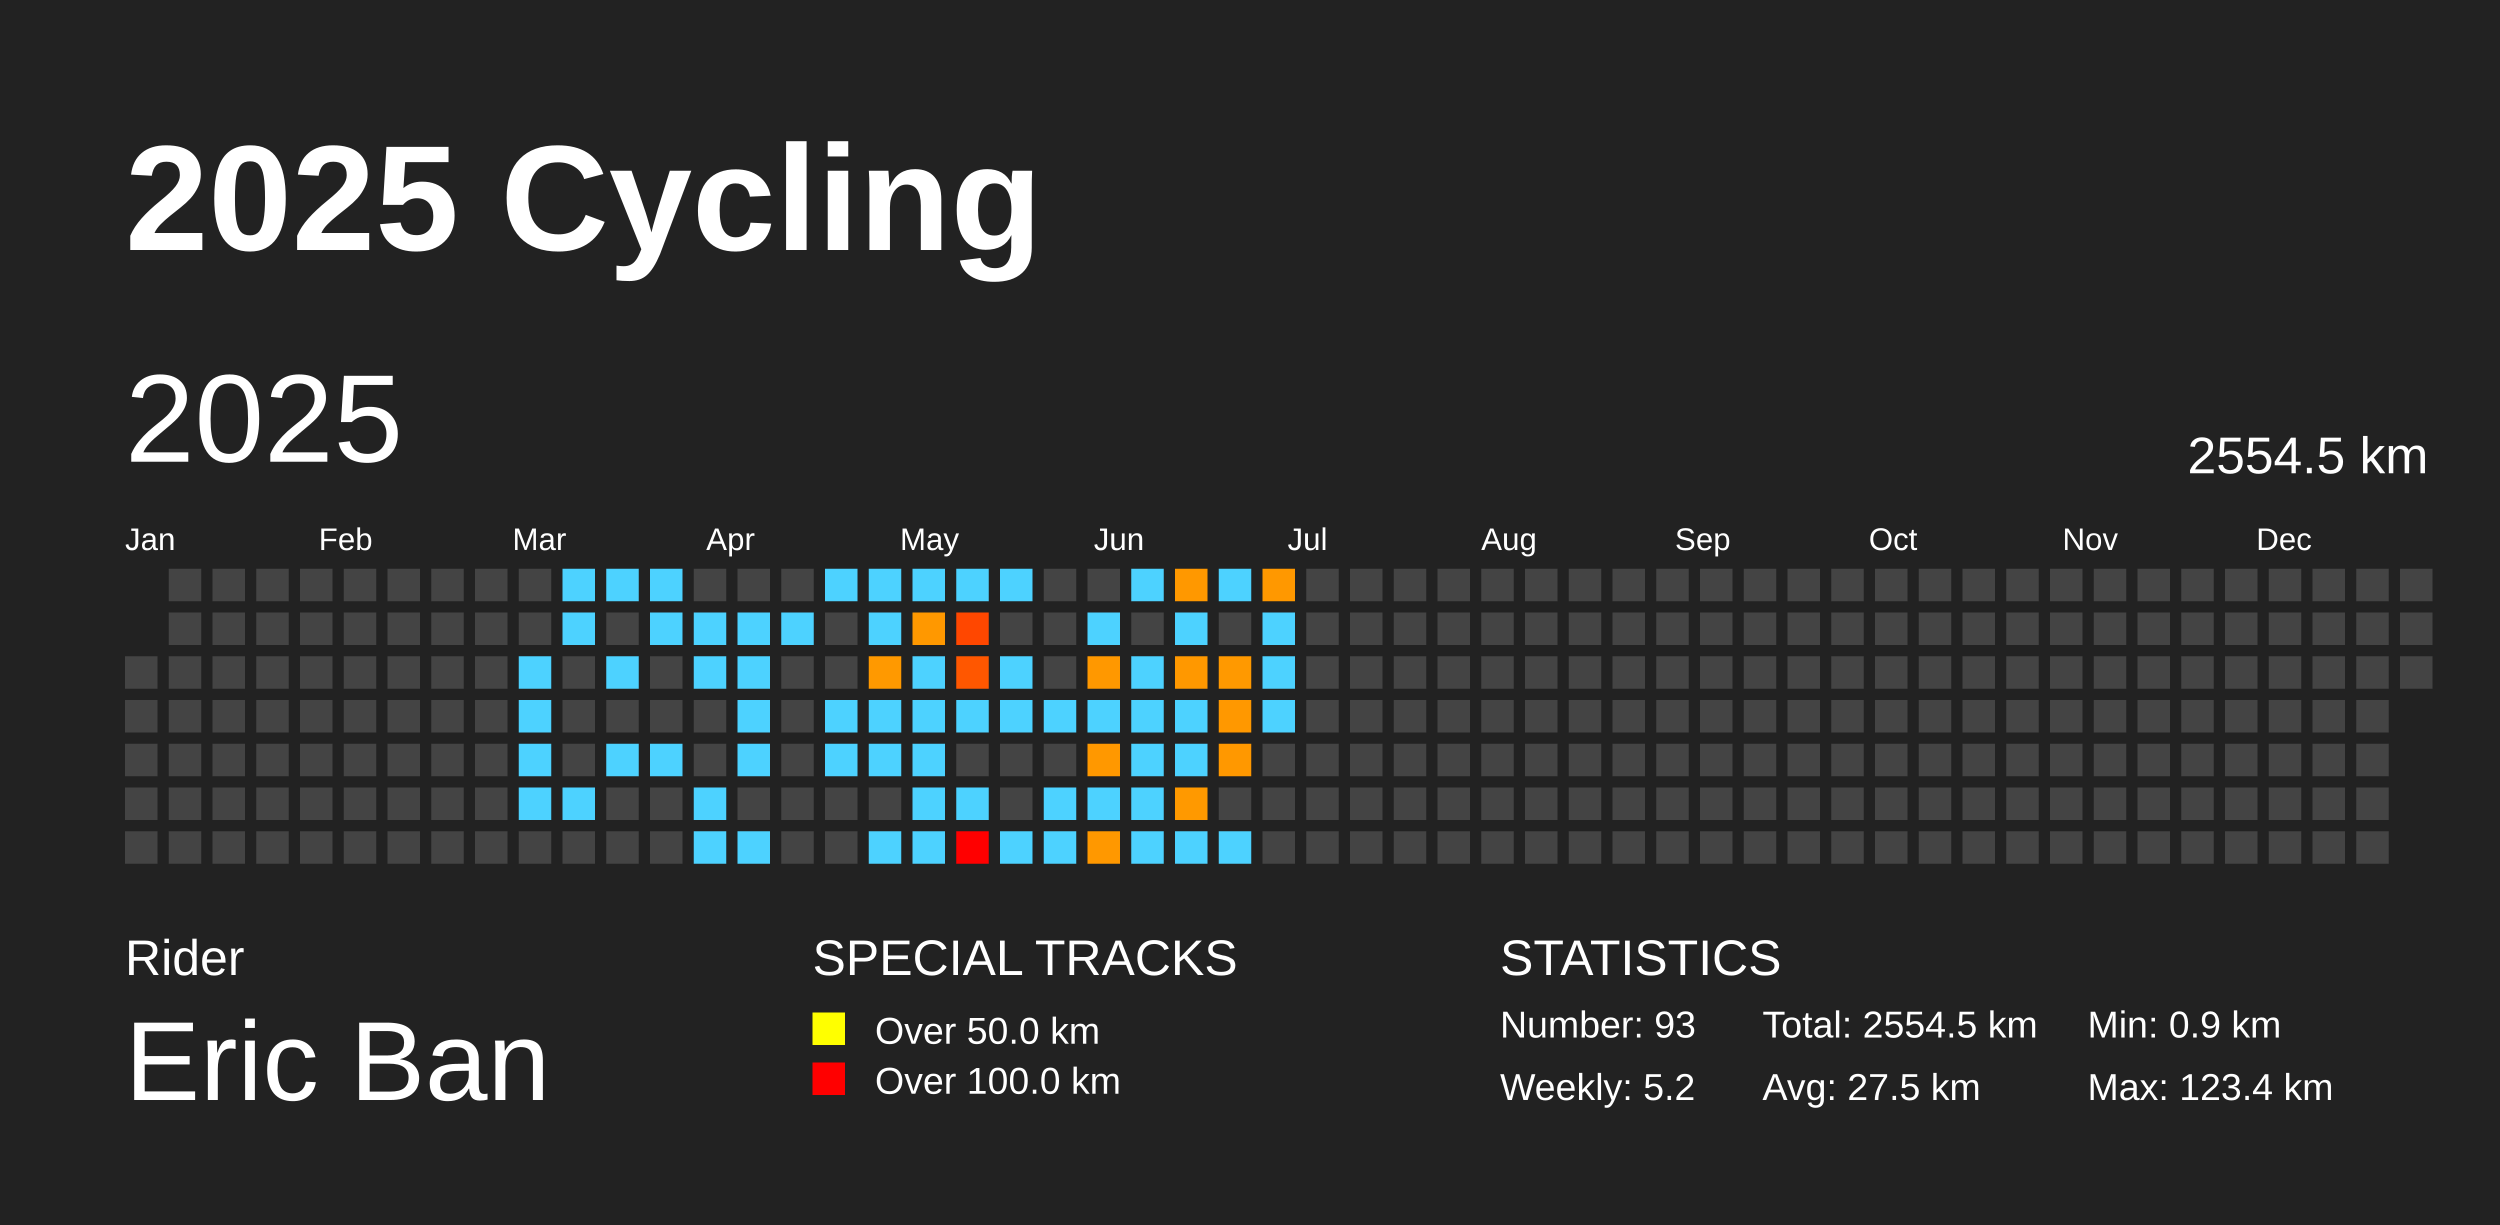
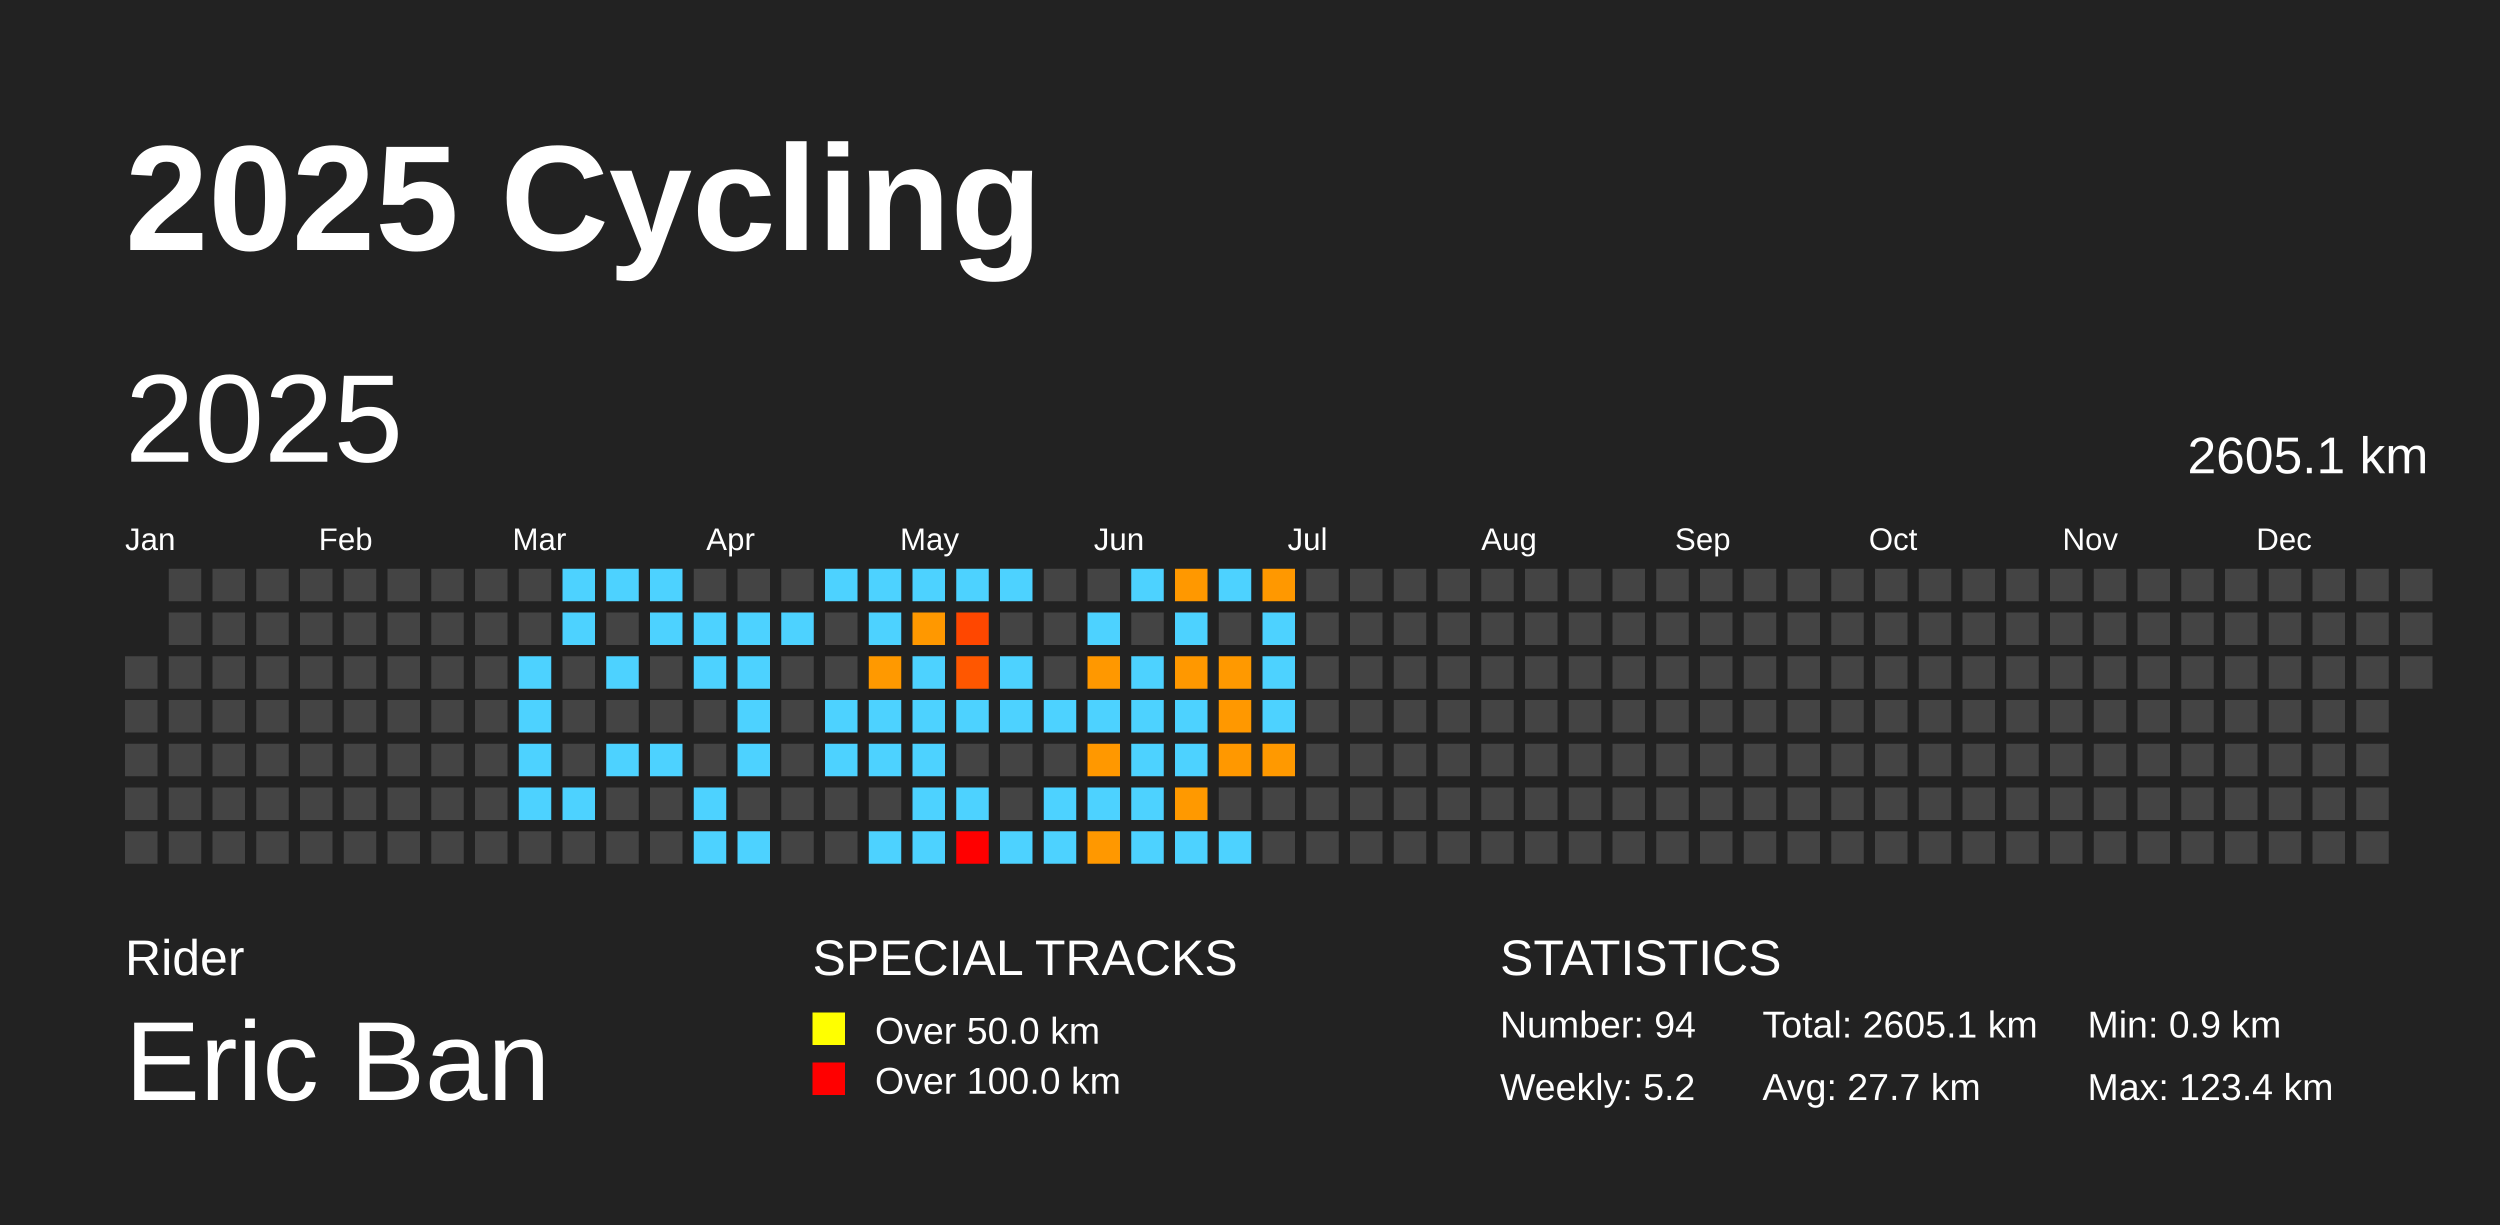
<svg xmlns="http://www.w3.org/2000/svg" baseProfile="full" height="98mm" version="1.1" viewBox="0,0,200,98" width="200mm">
  <defs />
  <rect fill="#222222" height="98" width="200" x="0" y="0" />
  <text fill="#FFFFFF" style="font-size:12px; font-family:Arial; font-weight:bold;" x="10" y="20">2025 Cycling</text>
  <text fill="#FFFFFF" style="font-size:4px; font-family:Arial" x="10" y="78">Rider</text>
  <text fill="#FFFFFF" style="font-size:9px; font-family:Arial" x="10" y="88">Eric Ban</text>
  <text fill="#FFFFFF" style="font-size:4px; font-family:Arial" x="65" y="78">SPECIAL TRACKS</text>
  <rect fill="yellow" height="2.6" width="2.6" x="65" y="81" />
  <text fill="#FFFFFF" style="font-size:3px; font-family:Arial" x="70" y="83.5">Over 50.0 km</text>
  <rect fill="red" height="2.6" width="2.6" x="65" y="85" />
  <text fill="#FFFFFF" style="font-size:3px; font-family:Arial" x="70" y="87.5">Over 100.0 km</text>
  <text fill="#FFFFFF" style="font-size:4px; font-family:Arial" x="120" y="78">STATISTICS</text>
-   <text fill="#FFFFFF" style="font-size:3px; font-family:Arial" x="120" y="83">Number: 93</text>
+   <text fill="#FFFFFF" style="font-size:3px; font-family:Arial" x="120" y="83">Number: 94</text>
  <text fill="#FFFFFF" style="font-size:3px; font-family:Arial" x="120" y="88">Weekly: 5.2</text>
-   <text fill="#FFFFFF" style="font-size:3px; font-family:Arial" x="141" y="83">Total: 2554.5 km</text>
-   <text fill="#FFFFFF" style="font-size:3px; font-family:Arial" x="141" y="88">Avg: 27.5 km</text>
+   <text fill="#FFFFFF" style="font-size:3px; font-family:Arial" x="141" y="83">Total: 2605.1 km</text>
+   <text fill="#FFFFFF" style="font-size:3px; font-family:Arial" x="141" y="88">Avg: 27.7 km</text>
  <text fill="#FFFFFF" style="font-size:3px; font-family:Arial" x="167" y="83">Min: 0.9 km</text>
  <text fill="#FFFFFF" style="font-size:3px; font-family:Arial" x="167" y="88">Max: 123.4 km</text>
  <text dominant-baseline="hanging" fill="#FFFFFF" style="font-size:10.0px; font-family:Arial;" x="10" y="30">2025</text>
-   <text dominant-baseline="hanging" fill="#FFFFFF" style="font-size:4.125px; font-family:Arial;" x="175" y="35">2554.5 km</text>
+   <text dominant-baseline="hanging" fill="#FFFFFF" style="font-size:4.125px; font-family:Arial;" x="175" y="35">2605.1 km</text>
  <text fill="#FFFFFF" style="font-size:2.5px; font-family:Arial" x="10.0" y="44">Jan</text>
  <text fill="#FFFFFF" style="font-size:2.5px; font-family:Arial" x="25.5" y="44">Feb</text>
  <text fill="#FFFFFF" style="font-size:2.5px; font-family:Arial" x="41.0" y="44">Mar</text>
  <text fill="#FFFFFF" style="font-size:2.5px; font-family:Arial" x="56.5" y="44">Apr</text>
  <text fill="#FFFFFF" style="font-size:2.5px; font-family:Arial" x="72.0" y="44">May</text>
  <text fill="#FFFFFF" style="font-size:2.5px; font-family:Arial" x="87.5" y="44">Jun</text>
  <text fill="#FFFFFF" style="font-size:2.5px; font-family:Arial" x="103.0" y="44">Jul</text>
  <text fill="#FFFFFF" style="font-size:2.5px; font-family:Arial" x="118.5" y="44">Aug</text>
  <text fill="#FFFFFF" style="font-size:2.5px; font-family:Arial" x="134.0" y="44">Sep</text>
  <text fill="#FFFFFF" style="font-size:2.5px; font-family:Arial" x="149.5" y="44">Oct</text>
  <text fill="#FFFFFF" style="font-size:2.5px; font-family:Arial" x="165.0" y="44">Nov</text>
  <text fill="#FFFFFF" style="font-size:2.5px; font-family:Arial" x="180.5" y="44">Dec</text>
  <rect fill="#444444" height="2.6" width="2.6" x="10.0" y="52.5" />
  <rect fill="#444444" height="2.6" width="2.6" x="10.0" y="56.0" />
  <rect fill="#444444" height="2.6" width="2.6" x="10.0" y="59.5" />
  <rect fill="#444444" height="2.6" width="2.6" x="10.0" y="63.0" />
  <rect fill="#444444" height="2.6" width="2.6" x="10.0" y="66.5" />
  <rect fill="#444444" height="2.6" width="2.6" x="13.5" y="45.5" />
  <rect fill="#444444" height="2.6" width="2.6" x="13.5" y="49.0" />
  <rect fill="#444444" height="2.6" width="2.6" x="13.5" y="52.5" />
  <rect fill="#444444" height="2.6" width="2.6" x="13.5" y="56.0" />
  <rect fill="#444444" height="2.6" width="2.6" x="13.5" y="59.5" />
  <rect fill="#444444" height="2.6" width="2.6" x="13.5" y="63.0" />
  <rect fill="#444444" height="2.6" width="2.6" x="13.5" y="66.5" />
  <rect fill="#444444" height="2.6" width="2.6" x="17.0" y="45.5" />
  <rect fill="#444444" height="2.6" width="2.6" x="17.0" y="49.0" />
  <rect fill="#444444" height="2.6" width="2.6" x="17.0" y="52.5" />
  <rect fill="#444444" height="2.6" width="2.6" x="17.0" y="56.0" />
  <rect fill="#444444" height="2.6" width="2.6" x="17.0" y="59.5" />
  <rect fill="#444444" height="2.6" width="2.6" x="17.0" y="63.0" />
  <rect fill="#444444" height="2.6" width="2.6" x="17.0" y="66.5" />
  <rect fill="#444444" height="2.6" width="2.6" x="20.5" y="45.5" />
  <rect fill="#444444" height="2.6" width="2.6" x="20.5" y="49.0" />
  <rect fill="#444444" height="2.6" width="2.6" x="20.5" y="52.5" />
  <rect fill="#444444" height="2.6" width="2.6" x="20.5" y="56.0" />
  <rect fill="#444444" height="2.6" width="2.6" x="20.5" y="59.5" />
  <rect fill="#444444" height="2.6" width="2.6" x="20.5" y="63.0" />
  <rect fill="#444444" height="2.6" width="2.6" x="20.5" y="66.5" />
  <rect fill="#444444" height="2.6" width="2.6" x="24.0" y="45.5" />
  <rect fill="#444444" height="2.6" width="2.6" x="24.0" y="49.0" />
  <rect fill="#444444" height="2.6" width="2.6" x="24.0" y="52.5" />
  <rect fill="#444444" height="2.6" width="2.6" x="24.0" y="56.0" />
  <rect fill="#444444" height="2.6" width="2.6" x="24.0" y="59.5" />
  <rect fill="#444444" height="2.6" width="2.6" x="24.0" y="63.0" />
  <rect fill="#444444" height="2.6" width="2.6" x="24.0" y="66.5" />
  <rect fill="#444444" height="2.6" width="2.6" x="27.5" y="45.5" />
  <rect fill="#444444" height="2.6" width="2.6" x="27.5" y="49.0" />
  <rect fill="#444444" height="2.6" width="2.6" x="27.5" y="52.5" />
  <rect fill="#444444" height="2.6" width="2.6" x="27.5" y="56.0" />
  <rect fill="#444444" height="2.6" width="2.6" x="27.5" y="59.5" />
  <rect fill="#444444" height="2.6" width="2.6" x="27.5" y="63.0" />
  <rect fill="#444444" height="2.6" width="2.6" x="27.5" y="66.5" />
  <rect fill="#444444" height="2.6" width="2.6" x="31.0" y="45.5" />
  <rect fill="#444444" height="2.6" width="2.6" x="31.0" y="49.0" />
  <rect fill="#444444" height="2.6" width="2.6" x="31.0" y="52.5" />
  <rect fill="#444444" height="2.6" width="2.6" x="31.0" y="56.0" />
  <rect fill="#444444" height="2.6" width="2.6" x="31.0" y="59.5" />
  <rect fill="#444444" height="2.6" width="2.6" x="31.0" y="63.0" />
  <rect fill="#444444" height="2.6" width="2.6" x="31.0" y="66.5" />
  <rect fill="#444444" height="2.6" width="2.6" x="34.5" y="45.5" />
  <rect fill="#444444" height="2.6" width="2.6" x="34.5" y="49.0" />
  <rect fill="#444444" height="2.6" width="2.6" x="34.5" y="52.5" />
  <rect fill="#444444" height="2.6" width="2.6" x="34.5" y="56.0" />
  <rect fill="#444444" height="2.6" width="2.6" x="34.5" y="59.5" />
  <rect fill="#444444" height="2.6" width="2.6" x="34.5" y="63.0" />
  <rect fill="#444444" height="2.6" width="2.6" x="34.5" y="66.5" />
  <rect fill="#444444" height="2.6" width="2.6" x="38.0" y="45.5" />
  <rect fill="#444444" height="2.6" width="2.6" x="38.0" y="49.0" />
  <rect fill="#444444" height="2.6" width="2.6" x="38.0" y="52.5" />
  <rect fill="#444444" height="2.6" width="2.6" x="38.0" y="56.0" />
  <rect fill="#444444" height="2.6" width="2.6" x="38.0" y="59.5" />
  <rect fill="#444444" height="2.6" width="2.6" x="38.0" y="63.0" />
  <rect fill="#444444" height="2.6" width="2.6" x="38.0" y="66.5" />
  <rect fill="#444444" height="2.6" width="2.6" x="41.5" y="45.5" />
  <rect fill="#444444" height="2.6" width="2.6" x="41.5" y="49.0" />
  <rect fill="#4dd2ff" height="2.6" width="2.6" x="41.5" y="52.5" />
  <rect fill="#4dd2ff" height="2.6" width="2.6" x="41.5" y="56.0" />
  <rect fill="#4dd2ff" height="2.6" width="2.6" x="41.5" y="59.5" />
  <rect fill="#4dd2ff" height="2.6" width="2.6" x="41.5" y="63.0" />
  <rect fill="#444444" height="2.6" width="2.6" x="41.5" y="66.5" />
  <rect fill="#4dd2ff" height="2.6" width="2.6" x="45.0" y="45.5" />
  <rect fill="#4dd2ff" height="2.6" width="2.6" x="45.0" y="49.0" />
  <rect fill="#444444" height="2.6" width="2.6" x="45.0" y="52.5" />
  <rect fill="#444444" height="2.6" width="2.6" x="45.0" y="56.0" />
  <rect fill="#444444" height="2.6" width="2.6" x="45.0" y="59.5" />
  <rect fill="#4dd2ff" height="2.6" width="2.6" x="45.0" y="63.0" />
  <rect fill="#444444" height="2.6" width="2.6" x="45.0" y="66.5" />
  <rect fill="#4dd2ff" height="2.6" width="2.6" x="48.5" y="45.5" />
  <rect fill="#444444" height="2.6" width="2.6" x="48.5" y="49.0" />
  <rect fill="#4dd2ff" height="2.6" width="2.6" x="48.5" y="52.5" />
  <rect fill="#444444" height="2.6" width="2.6" x="48.5" y="56.0" />
  <rect fill="#4dd2ff" height="2.6" width="2.6" x="48.5" y="59.5" />
  <rect fill="#444444" height="2.6" width="2.6" x="48.5" y="63.0" />
  <rect fill="#444444" height="2.6" width="2.6" x="48.5" y="66.5" />
  <rect fill="#4dd2ff" height="2.6" width="2.6" x="52.0" y="45.5" />
  <rect fill="#4dd2ff" height="2.6" width="2.6" x="52.0" y="49.0" />
  <rect fill="#444444" height="2.6" width="2.6" x="52.0" y="52.5" />
  <rect fill="#444444" height="2.6" width="2.6" x="52.0" y="56.0" />
  <rect fill="#4dd2ff" height="2.6" width="2.6" x="52.0" y="59.5" />
  <rect fill="#444444" height="2.6" width="2.6" x="52.0" y="63.0" />
  <rect fill="#444444" height="2.6" width="2.6" x="52.0" y="66.5" />
  <rect fill="#444444" height="2.6" width="2.6" x="55.5" y="45.5" />
  <rect fill="#4dd2ff" height="2.6" width="2.6" x="55.5" y="49.0" />
  <rect fill="#4dd2ff" height="2.6" width="2.6" x="55.5" y="52.5" />
  <rect fill="#444444" height="2.6" width="2.6" x="55.5" y="56.0" />
  <rect fill="#444444" height="2.6" width="2.6" x="55.5" y="59.5" />
  <rect fill="#4dd2ff" height="2.6" width="2.6" x="55.5" y="63.0" />
  <rect fill="#4dd2ff" height="2.6" width="2.6" x="55.5" y="66.5" />
  <rect fill="#444444" height="2.6" width="2.6" x="59.0" y="45.5" />
  <rect fill="#4dd2ff" height="2.6" width="2.6" x="59.0" y="49.0" />
  <rect fill="#4dd2ff" height="2.6" width="2.6" x="59.0" y="52.5" />
  <rect fill="#4dd2ff" height="2.6" width="2.6" x="59.0" y="56.0" />
  <rect fill="#4dd2ff" height="2.6" width="2.6" x="59.0" y="59.5" />
  <rect fill="#444444" height="2.6" width="2.6" x="59.0" y="63.0" />
  <rect fill="#4dd2ff" height="2.6" width="2.6" x="59.0" y="66.5" />
  <rect fill="#444444" height="2.6" width="2.6" x="62.5" y="45.5" />
  <rect fill="#4dd2ff" height="2.6" width="2.6" x="62.5" y="49.0" />
  <rect fill="#444444" height="2.6" width="2.6" x="62.5" y="52.5" />
  <rect fill="#444444" height="2.6" width="2.6" x="62.5" y="56.0" />
  <rect fill="#444444" height="2.6" width="2.6" x="62.5" y="59.5" />
  <rect fill="#444444" height="2.6" width="2.6" x="62.5" y="63.0" />
  <rect fill="#444444" height="2.6" width="2.6" x="62.5" y="66.5" />
  <rect fill="#4dd2ff" height="2.6" width="2.6" x="66.0" y="45.5" />
  <rect fill="#444444" height="2.6" width="2.6" x="66.0" y="49.0" />
  <rect fill="#444444" height="2.6" width="2.6" x="66.0" y="52.5" />
  <rect fill="#4dd2ff" height="2.6" width="2.6" x="66.0" y="56.0" />
  <rect fill="#4dd2ff" height="2.6" width="2.6" x="66.0" y="59.5" />
  <rect fill="#444444" height="2.6" width="2.6" x="66.0" y="63.0" />
  <rect fill="#444444" height="2.6" width="2.6" x="66.0" y="66.5" />
  <rect fill="#4dd2ff" height="2.6" width="2.6" x="69.5" y="45.5" />
  <rect fill="#4dd2ff" height="2.6" width="2.6" x="69.5" y="49.0" />
  <rect fill="#ff9900" height="2.6" width="2.6" x="69.5" y="52.5" />
  <rect fill="#4dd2ff" height="2.6" width="2.6" x="69.5" y="56.0" />
  <rect fill="#4dd2ff" height="2.6" width="2.6" x="69.5" y="59.5" />
  <rect fill="#444444" height="2.6" width="2.6" x="69.5" y="63.0" />
  <rect fill="#4dd2ff" height="2.6" width="2.6" x="69.5" y="66.5" />
  <rect fill="#4dd2ff" height="2.6" width="2.6" x="73.0" y="45.5" />
  <rect fill="#ff9800" height="2.6" width="2.6" x="73.0" y="49.0" />
  <rect fill="#4dd2ff" height="2.6" width="2.6" x="73.0" y="52.5" />
  <rect fill="#4dd2ff" height="2.6" width="2.6" x="73.0" y="56.0" />
  <rect fill="#4dd2ff" height="2.6" width="2.6" x="73.0" y="59.5" />
  <rect fill="#4dd2ff" height="2.6" width="2.6" x="73.0" y="63.0" />
  <rect fill="#4dd2ff" height="2.6" width="2.6" x="73.0" y="66.5" />
  <rect fill="#4dd2ff" height="2.6" width="2.6" x="76.5" y="45.5" />
  <rect fill="#ff4700" height="2.6" width="2.6" x="76.5" y="49.0" />
  <rect fill="#ff5700" height="2.6" width="2.6" x="76.5" y="52.5" />
  <rect fill="#4dd2ff" height="2.6" width="2.6" x="76.5" y="56.0" />
  <rect fill="#444444" height="2.6" width="2.6" x="76.5" y="59.5" />
  <rect fill="#4dd2ff" height="2.6" width="2.6" x="76.5" y="63.0" />
  <rect fill="red" height="2.6" width="2.6" x="76.5" y="66.5" />
  <rect fill="#4dd2ff" height="2.6" width="2.6" x="80.0" y="45.5" />
  <rect fill="#444444" height="2.6" width="2.6" x="80.0" y="49.0" />
  <rect fill="#4dd2ff" height="2.6" width="2.6" x="80.0" y="52.5" />
  <rect fill="#4dd2ff" height="2.6" width="2.6" x="80.0" y="56.0" />
  <rect fill="#444444" height="2.6" width="2.6" x="80.0" y="59.5" />
  <rect fill="#444444" height="2.6" width="2.6" x="80.0" y="63.0" />
  <rect fill="#4dd2ff" height="2.6" width="2.6" x="80.0" y="66.5" />
  <rect fill="#444444" height="2.6" width="2.6" x="83.5" y="45.5" />
  <rect fill="#444444" height="2.6" width="2.6" x="83.5" y="49.0" />
  <rect fill="#444444" height="2.6" width="2.6" x="83.5" y="52.5" />
  <rect fill="#4dd2ff" height="2.6" width="2.6" x="83.5" y="56.0" />
  <rect fill="#444444" height="2.6" width="2.6" x="83.5" y="59.5" />
  <rect fill="#4dd2ff" height="2.6" width="2.6" x="83.5" y="63.0" />
  <rect fill="#4dd2ff" height="2.6" width="2.6" x="83.5" y="66.5" />
  <rect fill="#444444" height="2.6" width="2.6" x="87.0" y="45.5" />
  <rect fill="#4dd2ff" height="2.6" width="2.6" x="87.0" y="49.0" />
  <rect fill="#ff9800" height="2.6" width="2.6" x="87.0" y="52.5" />
  <rect fill="#4dd2ff" height="2.6" width="2.6" x="87.0" y="56.0" />
  <rect fill="#ff9800" height="2.6" width="2.6" x="87.0" y="59.5" />
  <rect fill="#4dd2ff" height="2.6" width="2.6" x="87.0" y="63.0" />
  <rect fill="#ff9800" height="2.6" width="2.6" x="87.0" y="66.5" />
  <rect fill="#4dd2ff" height="2.6" width="2.6" x="90.5" y="45.5" />
  <rect fill="#444444" height="2.6" width="2.6" x="90.5" y="49.0" />
  <rect fill="#4dd2ff" height="2.6" width="2.6" x="90.5" y="52.5" />
  <rect fill="#4dd2ff" height="2.6" width="2.6" x="90.5" y="56.0" />
  <rect fill="#4dd2ff" height="2.6" width="2.6" x="90.5" y="59.5" />
  <rect fill="#4dd2ff" height="2.6" width="2.6" x="90.5" y="63.0" />
  <rect fill="#4dd2ff" height="2.6" width="2.6" x="90.5" y="66.5" />
  <rect fill="#ff9800" height="2.6" width="2.6" x="94.0" y="45.5" />
  <rect fill="#4dd2ff" height="2.6" width="2.6" x="94.0" y="49.0" />
  <rect fill="#ff9800" height="2.6" width="2.6" x="94.0" y="52.5" />
  <rect fill="#4dd2ff" height="2.6" width="2.6" x="94.0" y="56.0" />
  <rect fill="#4dd2ff" height="2.6" width="2.6" x="94.0" y="59.5" />
  <rect fill="#ff9900" height="2.6" width="2.6" x="94.0" y="63.0" />
  <rect fill="#4dd2ff" height="2.6" width="2.6" x="94.0" y="66.5" />
  <rect fill="#4dd2ff" height="2.6" width="2.6" x="97.5" y="45.5" />
  <rect fill="#444444" height="2.6" width="2.6" x="97.5" y="49.0" />
  <rect fill="#ff9900" height="2.6" width="2.6" x="97.5" y="52.5" />
  <rect fill="#ff9800" height="2.6" width="2.6" x="97.5" y="56.0" />
  <rect fill="#ff9800" height="2.6" width="2.6" x="97.5" y="59.5" />
  <rect fill="#444444" height="2.6" width="2.6" x="97.5" y="63.0" />
  <rect fill="#4dd2ff" height="2.6" width="2.6" x="97.5" y="66.5" />
  <rect fill="#ff9800" height="2.6" width="2.6" x="101.0" y="45.5" />
  <rect fill="#4dd2ff" height="2.6" width="2.6" x="101.0" y="49.0" />
  <rect fill="#4dd2ff" height="2.6" width="2.6" x="101.0" y="52.5" />
  <rect fill="#4dd2ff" height="2.6" width="2.6" x="101.0" y="56.0" />
-   <rect fill="#444444" height="2.6" width="2.6" x="101.0" y="59.5" />
+   <rect fill="#ff9900" height="2.6" width="2.6" x="101.0" y="59.5" />
  <rect fill="#444444" height="2.6" width="2.6" x="101.0" y="63.0" />
  <rect fill="#444444" height="2.6" width="2.6" x="101.0" y="66.5" />
  <rect fill="#444444" height="2.6" width="2.6" x="104.5" y="45.5" />
  <rect fill="#444444" height="2.6" width="2.6" x="104.5" y="49.0" />
  <rect fill="#444444" height="2.6" width="2.6" x="104.5" y="52.5" />
  <rect fill="#444444" height="2.6" width="2.6" x="104.5" y="56.0" />
  <rect fill="#444444" height="2.6" width="2.6" x="104.5" y="59.5" />
  <rect fill="#444444" height="2.6" width="2.6" x="104.5" y="63.0" />
  <rect fill="#444444" height="2.6" width="2.6" x="104.5" y="66.5" />
  <rect fill="#444444" height="2.6" width="2.6" x="108.0" y="45.5" />
  <rect fill="#444444" height="2.6" width="2.6" x="108.0" y="49.0" />
  <rect fill="#444444" height="2.6" width="2.6" x="108.0" y="52.5" />
  <rect fill="#444444" height="2.6" width="2.6" x="108.0" y="56.0" />
  <rect fill="#444444" height="2.6" width="2.6" x="108.0" y="59.5" />
  <rect fill="#444444" height="2.6" width="2.6" x="108.0" y="63.0" />
  <rect fill="#444444" height="2.6" width="2.6" x="108.0" y="66.5" />
  <rect fill="#444444" height="2.6" width="2.6" x="111.5" y="45.5" />
  <rect fill="#444444" height="2.6" width="2.6" x="111.5" y="49.0" />
  <rect fill="#444444" height="2.6" width="2.6" x="111.5" y="52.5" />
  <rect fill="#444444" height="2.6" width="2.6" x="111.5" y="56.0" />
  <rect fill="#444444" height="2.6" width="2.6" x="111.5" y="59.5" />
  <rect fill="#444444" height="2.6" width="2.6" x="111.5" y="63.0" />
  <rect fill="#444444" height="2.6" width="2.6" x="111.5" y="66.5" />
  <rect fill="#444444" height="2.6" width="2.6" x="115.0" y="45.5" />
  <rect fill="#444444" height="2.6" width="2.6" x="115.0" y="49.0" />
  <rect fill="#444444" height="2.6" width="2.6" x="115.0" y="52.5" />
  <rect fill="#444444" height="2.6" width="2.6" x="115.0" y="56.0" />
  <rect fill="#444444" height="2.6" width="2.6" x="115.0" y="59.5" />
  <rect fill="#444444" height="2.6" width="2.6" x="115.0" y="63.0" />
  <rect fill="#444444" height="2.6" width="2.6" x="115.0" y="66.5" />
  <rect fill="#444444" height="2.6" width="2.6" x="118.5" y="45.5" />
  <rect fill="#444444" height="2.6" width="2.6" x="118.5" y="49.0" />
  <rect fill="#444444" height="2.6" width="2.6" x="118.5" y="52.5" />
  <rect fill="#444444" height="2.6" width="2.6" x="118.5" y="56.0" />
  <rect fill="#444444" height="2.6" width="2.6" x="118.5" y="59.5" />
  <rect fill="#444444" height="2.6" width="2.6" x="118.5" y="63.0" />
  <rect fill="#444444" height="2.6" width="2.6" x="118.5" y="66.5" />
  <rect fill="#444444" height="2.6" width="2.6" x="122.0" y="45.5" />
  <rect fill="#444444" height="2.6" width="2.6" x="122.0" y="49.0" />
  <rect fill="#444444" height="2.6" width="2.6" x="122.0" y="52.5" />
  <rect fill="#444444" height="2.6" width="2.6" x="122.0" y="56.0" />
  <rect fill="#444444" height="2.6" width="2.6" x="122.0" y="59.5" />
  <rect fill="#444444" height="2.6" width="2.6" x="122.0" y="63.0" />
  <rect fill="#444444" height="2.6" width="2.6" x="122.0" y="66.5" />
  <rect fill="#444444" height="2.6" width="2.6" x="125.5" y="45.5" />
  <rect fill="#444444" height="2.6" width="2.6" x="125.5" y="49.0" />
  <rect fill="#444444" height="2.6" width="2.6" x="125.5" y="52.5" />
  <rect fill="#444444" height="2.6" width="2.6" x="125.5" y="56.0" />
  <rect fill="#444444" height="2.6" width="2.6" x="125.5" y="59.5" />
  <rect fill="#444444" height="2.6" width="2.6" x="125.5" y="63.0" />
  <rect fill="#444444" height="2.6" width="2.6" x="125.5" y="66.5" />
  <rect fill="#444444" height="2.6" width="2.6" x="129.0" y="45.5" />
  <rect fill="#444444" height="2.6" width="2.6" x="129.0" y="49.0" />
  <rect fill="#444444" height="2.6" width="2.6" x="129.0" y="52.5" />
  <rect fill="#444444" height="2.6" width="2.6" x="129.0" y="56.0" />
  <rect fill="#444444" height="2.6" width="2.6" x="129.0" y="59.5" />
  <rect fill="#444444" height="2.6" width="2.6" x="129.0" y="63.0" />
  <rect fill="#444444" height="2.6" width="2.6" x="129.0" y="66.5" />
  <rect fill="#444444" height="2.6" width="2.6" x="132.5" y="45.5" />
  <rect fill="#444444" height="2.6" width="2.6" x="132.5" y="49.0" />
  <rect fill="#444444" height="2.6" width="2.6" x="132.5" y="52.5" />
  <rect fill="#444444" height="2.6" width="2.6" x="132.5" y="56.0" />
  <rect fill="#444444" height="2.6" width="2.6" x="132.5" y="59.5" />
  <rect fill="#444444" height="2.6" width="2.6" x="132.5" y="63.0" />
  <rect fill="#444444" height="2.6" width="2.6" x="132.5" y="66.5" />
  <rect fill="#444444" height="2.6" width="2.6" x="136.0" y="45.5" />
  <rect fill="#444444" height="2.6" width="2.6" x="136.0" y="49.0" />
  <rect fill="#444444" height="2.6" width="2.6" x="136.0" y="52.5" />
  <rect fill="#444444" height="2.6" width="2.6" x="136.0" y="56.0" />
  <rect fill="#444444" height="2.6" width="2.6" x="136.0" y="59.5" />
  <rect fill="#444444" height="2.6" width="2.6" x="136.0" y="63.0" />
  <rect fill="#444444" height="2.6" width="2.6" x="136.0" y="66.5" />
  <rect fill="#444444" height="2.6" width="2.6" x="139.5" y="45.5" />
  <rect fill="#444444" height="2.6" width="2.6" x="139.5" y="49.0" />
  <rect fill="#444444" height="2.6" width="2.6" x="139.5" y="52.5" />
  <rect fill="#444444" height="2.6" width="2.6" x="139.5" y="56.0" />
  <rect fill="#444444" height="2.6" width="2.6" x="139.5" y="59.5" />
  <rect fill="#444444" height="2.6" width="2.6" x="139.5" y="63.0" />
  <rect fill="#444444" height="2.6" width="2.6" x="139.5" y="66.5" />
  <rect fill="#444444" height="2.6" width="2.6" x="143.0" y="45.5" />
  <rect fill="#444444" height="2.6" width="2.6" x="143.0" y="49.0" />
  <rect fill="#444444" height="2.6" width="2.6" x="143.0" y="52.5" />
  <rect fill="#444444" height="2.6" width="2.6" x="143.0" y="56.0" />
  <rect fill="#444444" height="2.6" width="2.6" x="143.0" y="59.5" />
  <rect fill="#444444" height="2.6" width="2.6" x="143.0" y="63.0" />
  <rect fill="#444444" height="2.6" width="2.6" x="143.0" y="66.5" />
  <rect fill="#444444" height="2.6" width="2.6" x="146.5" y="45.5" />
  <rect fill="#444444" height="2.6" width="2.6" x="146.5" y="49.0" />
  <rect fill="#444444" height="2.6" width="2.6" x="146.5" y="52.5" />
  <rect fill="#444444" height="2.6" width="2.6" x="146.5" y="56.0" />
  <rect fill="#444444" height="2.6" width="2.6" x="146.5" y="59.5" />
  <rect fill="#444444" height="2.6" width="2.6" x="146.5" y="63.0" />
  <rect fill="#444444" height="2.6" width="2.6" x="146.5" y="66.5" />
  <rect fill="#444444" height="2.6" width="2.6" x="150.0" y="45.5" />
  <rect fill="#444444" height="2.6" width="2.6" x="150.0" y="49.0" />
  <rect fill="#444444" height="2.6" width="2.6" x="150.0" y="52.5" />
  <rect fill="#444444" height="2.6" width="2.6" x="150.0" y="56.0" />
  <rect fill="#444444" height="2.6" width="2.6" x="150.0" y="59.5" />
  <rect fill="#444444" height="2.6" width="2.6" x="150.0" y="63.0" />
  <rect fill="#444444" height="2.6" width="2.6" x="150.0" y="66.5" />
  <rect fill="#444444" height="2.6" width="2.6" x="153.5" y="45.5" />
  <rect fill="#444444" height="2.6" width="2.6" x="153.5" y="49.0" />
  <rect fill="#444444" height="2.6" width="2.6" x="153.5" y="52.5" />
  <rect fill="#444444" height="2.6" width="2.6" x="153.5" y="56.0" />
  <rect fill="#444444" height="2.6" width="2.6" x="153.5" y="59.5" />
  <rect fill="#444444" height="2.6" width="2.6" x="153.5" y="63.0" />
  <rect fill="#444444" height="2.6" width="2.6" x="153.5" y="66.5" />
  <rect fill="#444444" height="2.6" width="2.6" x="157.0" y="45.5" />
  <rect fill="#444444" height="2.6" width="2.6" x="157.0" y="49.0" />
  <rect fill="#444444" height="2.6" width="2.6" x="157.0" y="52.5" />
  <rect fill="#444444" height="2.6" width="2.6" x="157.0" y="56.0" />
  <rect fill="#444444" height="2.6" width="2.6" x="157.0" y="59.5" />
  <rect fill="#444444" height="2.6" width="2.6" x="157.0" y="63.0" />
  <rect fill="#444444" height="2.6" width="2.6" x="157.0" y="66.5" />
  <rect fill="#444444" height="2.6" width="2.6" x="160.5" y="45.5" />
  <rect fill="#444444" height="2.6" width="2.6" x="160.5" y="49.0" />
  <rect fill="#444444" height="2.6" width="2.6" x="160.5" y="52.5" />
  <rect fill="#444444" height="2.6" width="2.6" x="160.5" y="56.0" />
  <rect fill="#444444" height="2.6" width="2.6" x="160.5" y="59.5" />
  <rect fill="#444444" height="2.6" width="2.6" x="160.5" y="63.0" />
  <rect fill="#444444" height="2.6" width="2.6" x="160.5" y="66.5" />
  <rect fill="#444444" height="2.6" width="2.6" x="164.0" y="45.5" />
  <rect fill="#444444" height="2.6" width="2.6" x="164.0" y="49.0" />
  <rect fill="#444444" height="2.6" width="2.6" x="164.0" y="52.5" />
  <rect fill="#444444" height="2.6" width="2.6" x="164.0" y="56.0" />
  <rect fill="#444444" height="2.6" width="2.6" x="164.0" y="59.5" />
  <rect fill="#444444" height="2.6" width="2.6" x="164.0" y="63.0" />
  <rect fill="#444444" height="2.6" width="2.6" x="164.0" y="66.5" />
  <rect fill="#444444" height="2.6" width="2.6" x="167.5" y="45.5" />
  <rect fill="#444444" height="2.6" width="2.6" x="167.5" y="49.0" />
  <rect fill="#444444" height="2.6" width="2.6" x="167.5" y="52.5" />
  <rect fill="#444444" height="2.6" width="2.6" x="167.5" y="56.0" />
  <rect fill="#444444" height="2.6" width="2.6" x="167.5" y="59.5" />
  <rect fill="#444444" height="2.6" width="2.6" x="167.5" y="63.0" />
  <rect fill="#444444" height="2.6" width="2.6" x="167.5" y="66.5" />
  <rect fill="#444444" height="2.6" width="2.6" x="171.0" y="45.5" />
  <rect fill="#444444" height="2.6" width="2.6" x="171.0" y="49.0" />
  <rect fill="#444444" height="2.6" width="2.6" x="171.0" y="52.5" />
  <rect fill="#444444" height="2.6" width="2.6" x="171.0" y="56.0" />
  <rect fill="#444444" height="2.6" width="2.6" x="171.0" y="59.5" />
  <rect fill="#444444" height="2.6" width="2.6" x="171.0" y="63.0" />
  <rect fill="#444444" height="2.6" width="2.6" x="171.0" y="66.5" />
  <rect fill="#444444" height="2.6" width="2.6" x="174.5" y="45.5" />
  <rect fill="#444444" height="2.6" width="2.6" x="174.5" y="49.0" />
  <rect fill="#444444" height="2.6" width="2.6" x="174.5" y="52.5" />
  <rect fill="#444444" height="2.6" width="2.6" x="174.5" y="56.0" />
  <rect fill="#444444" height="2.6" width="2.6" x="174.5" y="59.5" />
  <rect fill="#444444" height="2.6" width="2.6" x="174.5" y="63.0" />
  <rect fill="#444444" height="2.6" width="2.6" x="174.5" y="66.5" />
  <rect fill="#444444" height="2.6" width="2.6" x="178.0" y="45.5" />
  <rect fill="#444444" height="2.6" width="2.6" x="178.0" y="49.0" />
  <rect fill="#444444" height="2.6" width="2.6" x="178.0" y="52.5" />
  <rect fill="#444444" height="2.6" width="2.6" x="178.0" y="56.0" />
  <rect fill="#444444" height="2.6" width="2.6" x="178.0" y="59.5" />
  <rect fill="#444444" height="2.6" width="2.6" x="178.0" y="63.0" />
  <rect fill="#444444" height="2.6" width="2.6" x="178.0" y="66.5" />
  <rect fill="#444444" height="2.6" width="2.6" x="181.5" y="45.5" />
  <rect fill="#444444" height="2.6" width="2.6" x="181.5" y="49.0" />
  <rect fill="#444444" height="2.6" width="2.6" x="181.5" y="52.5" />
  <rect fill="#444444" height="2.6" width="2.6" x="181.5" y="56.0" />
  <rect fill="#444444" height="2.6" width="2.6" x="181.5" y="59.5" />
  <rect fill="#444444" height="2.6" width="2.6" x="181.5" y="63.0" />
  <rect fill="#444444" height="2.6" width="2.6" x="181.5" y="66.5" />
  <rect fill="#444444" height="2.6" width="2.6" x="185.0" y="45.5" />
  <rect fill="#444444" height="2.6" width="2.6" x="185.0" y="49.0" />
  <rect fill="#444444" height="2.6" width="2.6" x="185.0" y="52.5" />
  <rect fill="#444444" height="2.6" width="2.6" x="185.0" y="56.0" />
  <rect fill="#444444" height="2.6" width="2.6" x="185.0" y="59.5" />
  <rect fill="#444444" height="2.6" width="2.6" x="185.0" y="63.0" />
  <rect fill="#444444" height="2.6" width="2.6" x="185.0" y="66.5" />
  <rect fill="#444444" height="2.6" width="2.6" x="188.5" y="45.5" />
  <rect fill="#444444" height="2.6" width="2.6" x="188.5" y="49.0" />
  <rect fill="#444444" height="2.6" width="2.6" x="188.5" y="52.5" />
  <rect fill="#444444" height="2.6" width="2.6" x="188.5" y="56.0" />
  <rect fill="#444444" height="2.6" width="2.6" x="188.5" y="59.5" />
  <rect fill="#444444" height="2.6" width="2.6" x="188.5" y="63.0" />
  <rect fill="#444444" height="2.6" width="2.6" x="188.5" y="66.5" />
  <rect fill="#444444" height="2.6" width="2.6" x="192.0" y="45.5" />
  <rect fill="#444444" height="2.6" width="2.6" x="192.0" y="49.0" />
  <rect fill="#444444" height="2.6" width="2.6" x="192.0" y="52.5" />
</svg>
